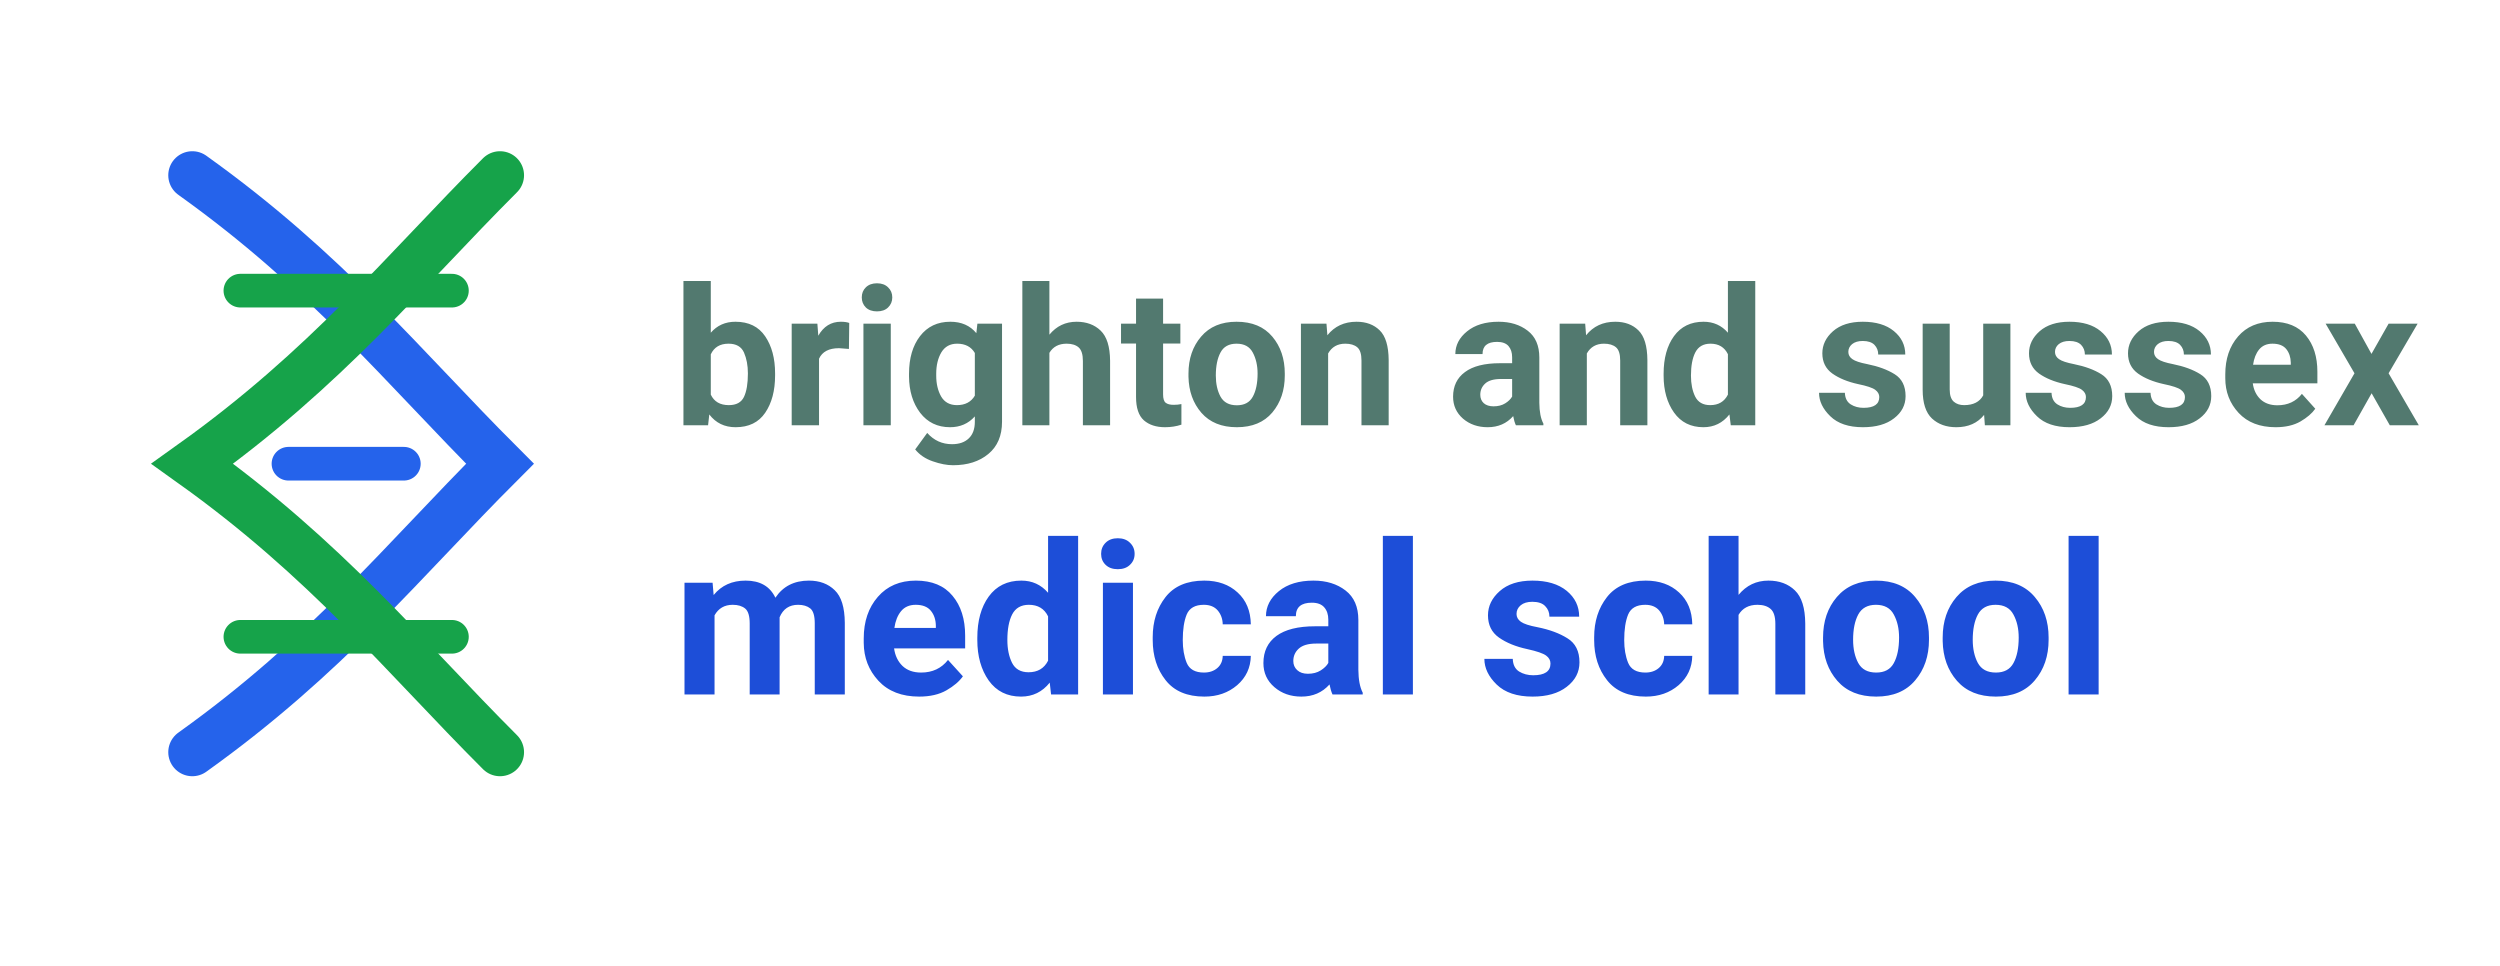
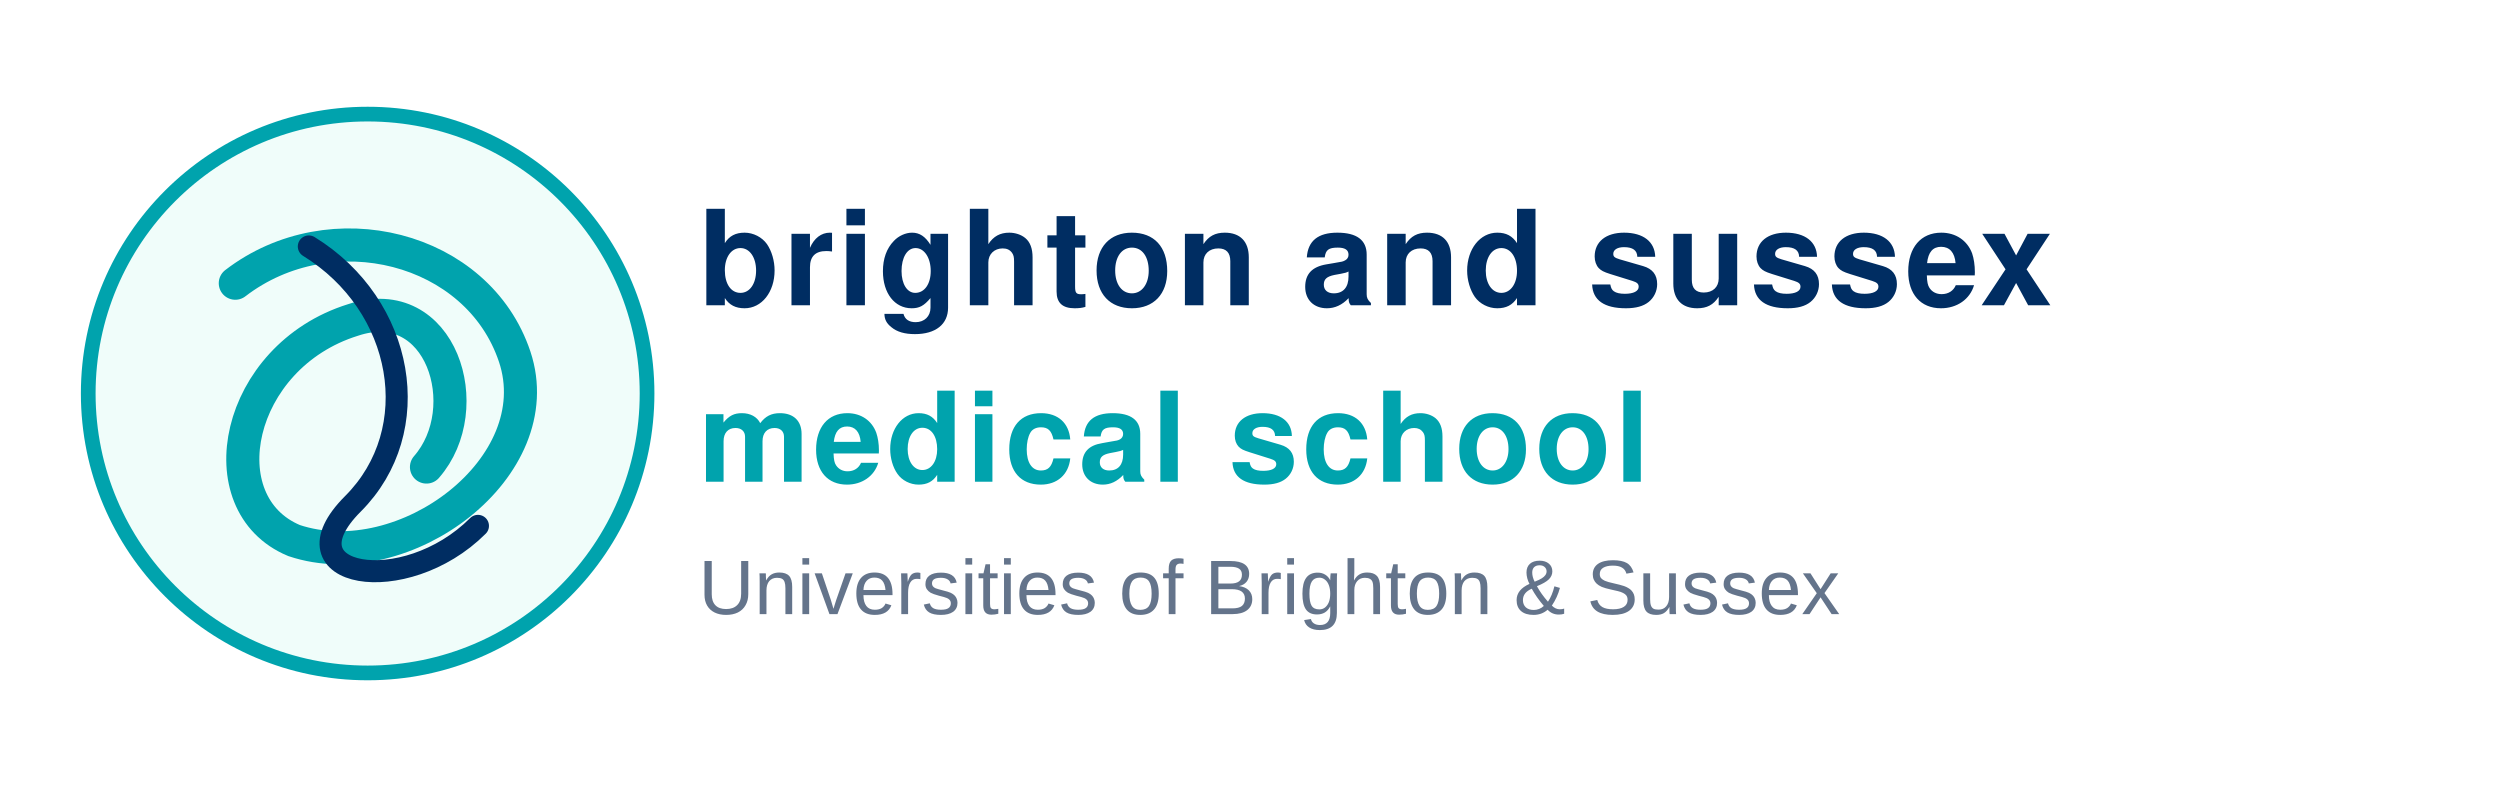
- <svg xmlns="http://www.w3.org/2000/svg" viewBox="0 0 260 100" width="220" height="85">
-   <g transform="translate(10, 12)">
-     <path d="M10 6 C24 16, 32 26, 42 36 C32 46, 24 56, 10 66" stroke="#2563eb" stroke-width="5" stroke-linecap="round" fill="none" />
-     <path d="M42 6 C32 16, 24 26, 10 36 C24 46, 32 56, 42 66" stroke="#16a34a" stroke-width="5" stroke-linecap="round" fill="none" />
-     <line x1="15" y1="18" x2="37" y2="18" stroke="#16a34a" stroke-width="3.5" stroke-linecap="round" />
-     <line x1="20" y1="36" x2="32" y2="36" stroke="#2563eb" stroke-width="3.5" stroke-linecap="round" />
-     <line x1="15" y1="54" x2="37" y2="54" stroke="#16a34a" stroke-width="3.5" stroke-linecap="round" />
+ <svg xmlns="http://www.w3.org/2000/svg" viewBox="0 0 340 100" width="270" height="85">
+   <g transform="translate(10, 10)">
+     <circle cx="40" cy="40" r="38" fill="#f0fdfa" stroke="#00A3AD" stroke-width="2" />
+     <path d="M 22,25 C 35,15 55,20 60,35 C 65,50 45,65 30,60 C 18,55 22,35 38,30 C 50,26 55,42 48,50" fill="none" stroke="#00A3AD" stroke-width="4.5" stroke-linecap="round" />
+     <path d="M 32,20 C 45,28 48,45 38,55 C 28,65 45,68 55,58" fill="none" stroke="#002D62" stroke-width="3" stroke-linecap="round" />
  </g>
-   <text x="70" y="44" fill="#52796f" font-family="'Segoe UI', Roboto, Helvetica, sans-serif" font-size="20" font-weight="600">brighton and sussex</text>
-   <text x="70" y="72" fill="#1d4ed8" font-family="'Segoe UI', Roboto, Helvetica, sans-serif" font-size="22" font-weight="600">medical school</text>
+   <text x="95" y="38" fill="#002D62" font-family="'Segoe UI', Helvetica, Arial, sans-serif" font-size="18" font-weight="bold" letter-spacing="0.5">brighton and sussex</text>
+   <text x="95" y="62" fill="#00A3AD" font-family="'Segoe UI', Helvetica, Arial, sans-serif" font-size="17" font-weight="600" letter-spacing="0.5">medical school</text>
+   <text x="95" y="80" fill="#64748b" font-family="'Segoe UI', Arial, sans-serif" font-size="10.5">Universities of Brighton &amp; Sussex</text>
</svg>
